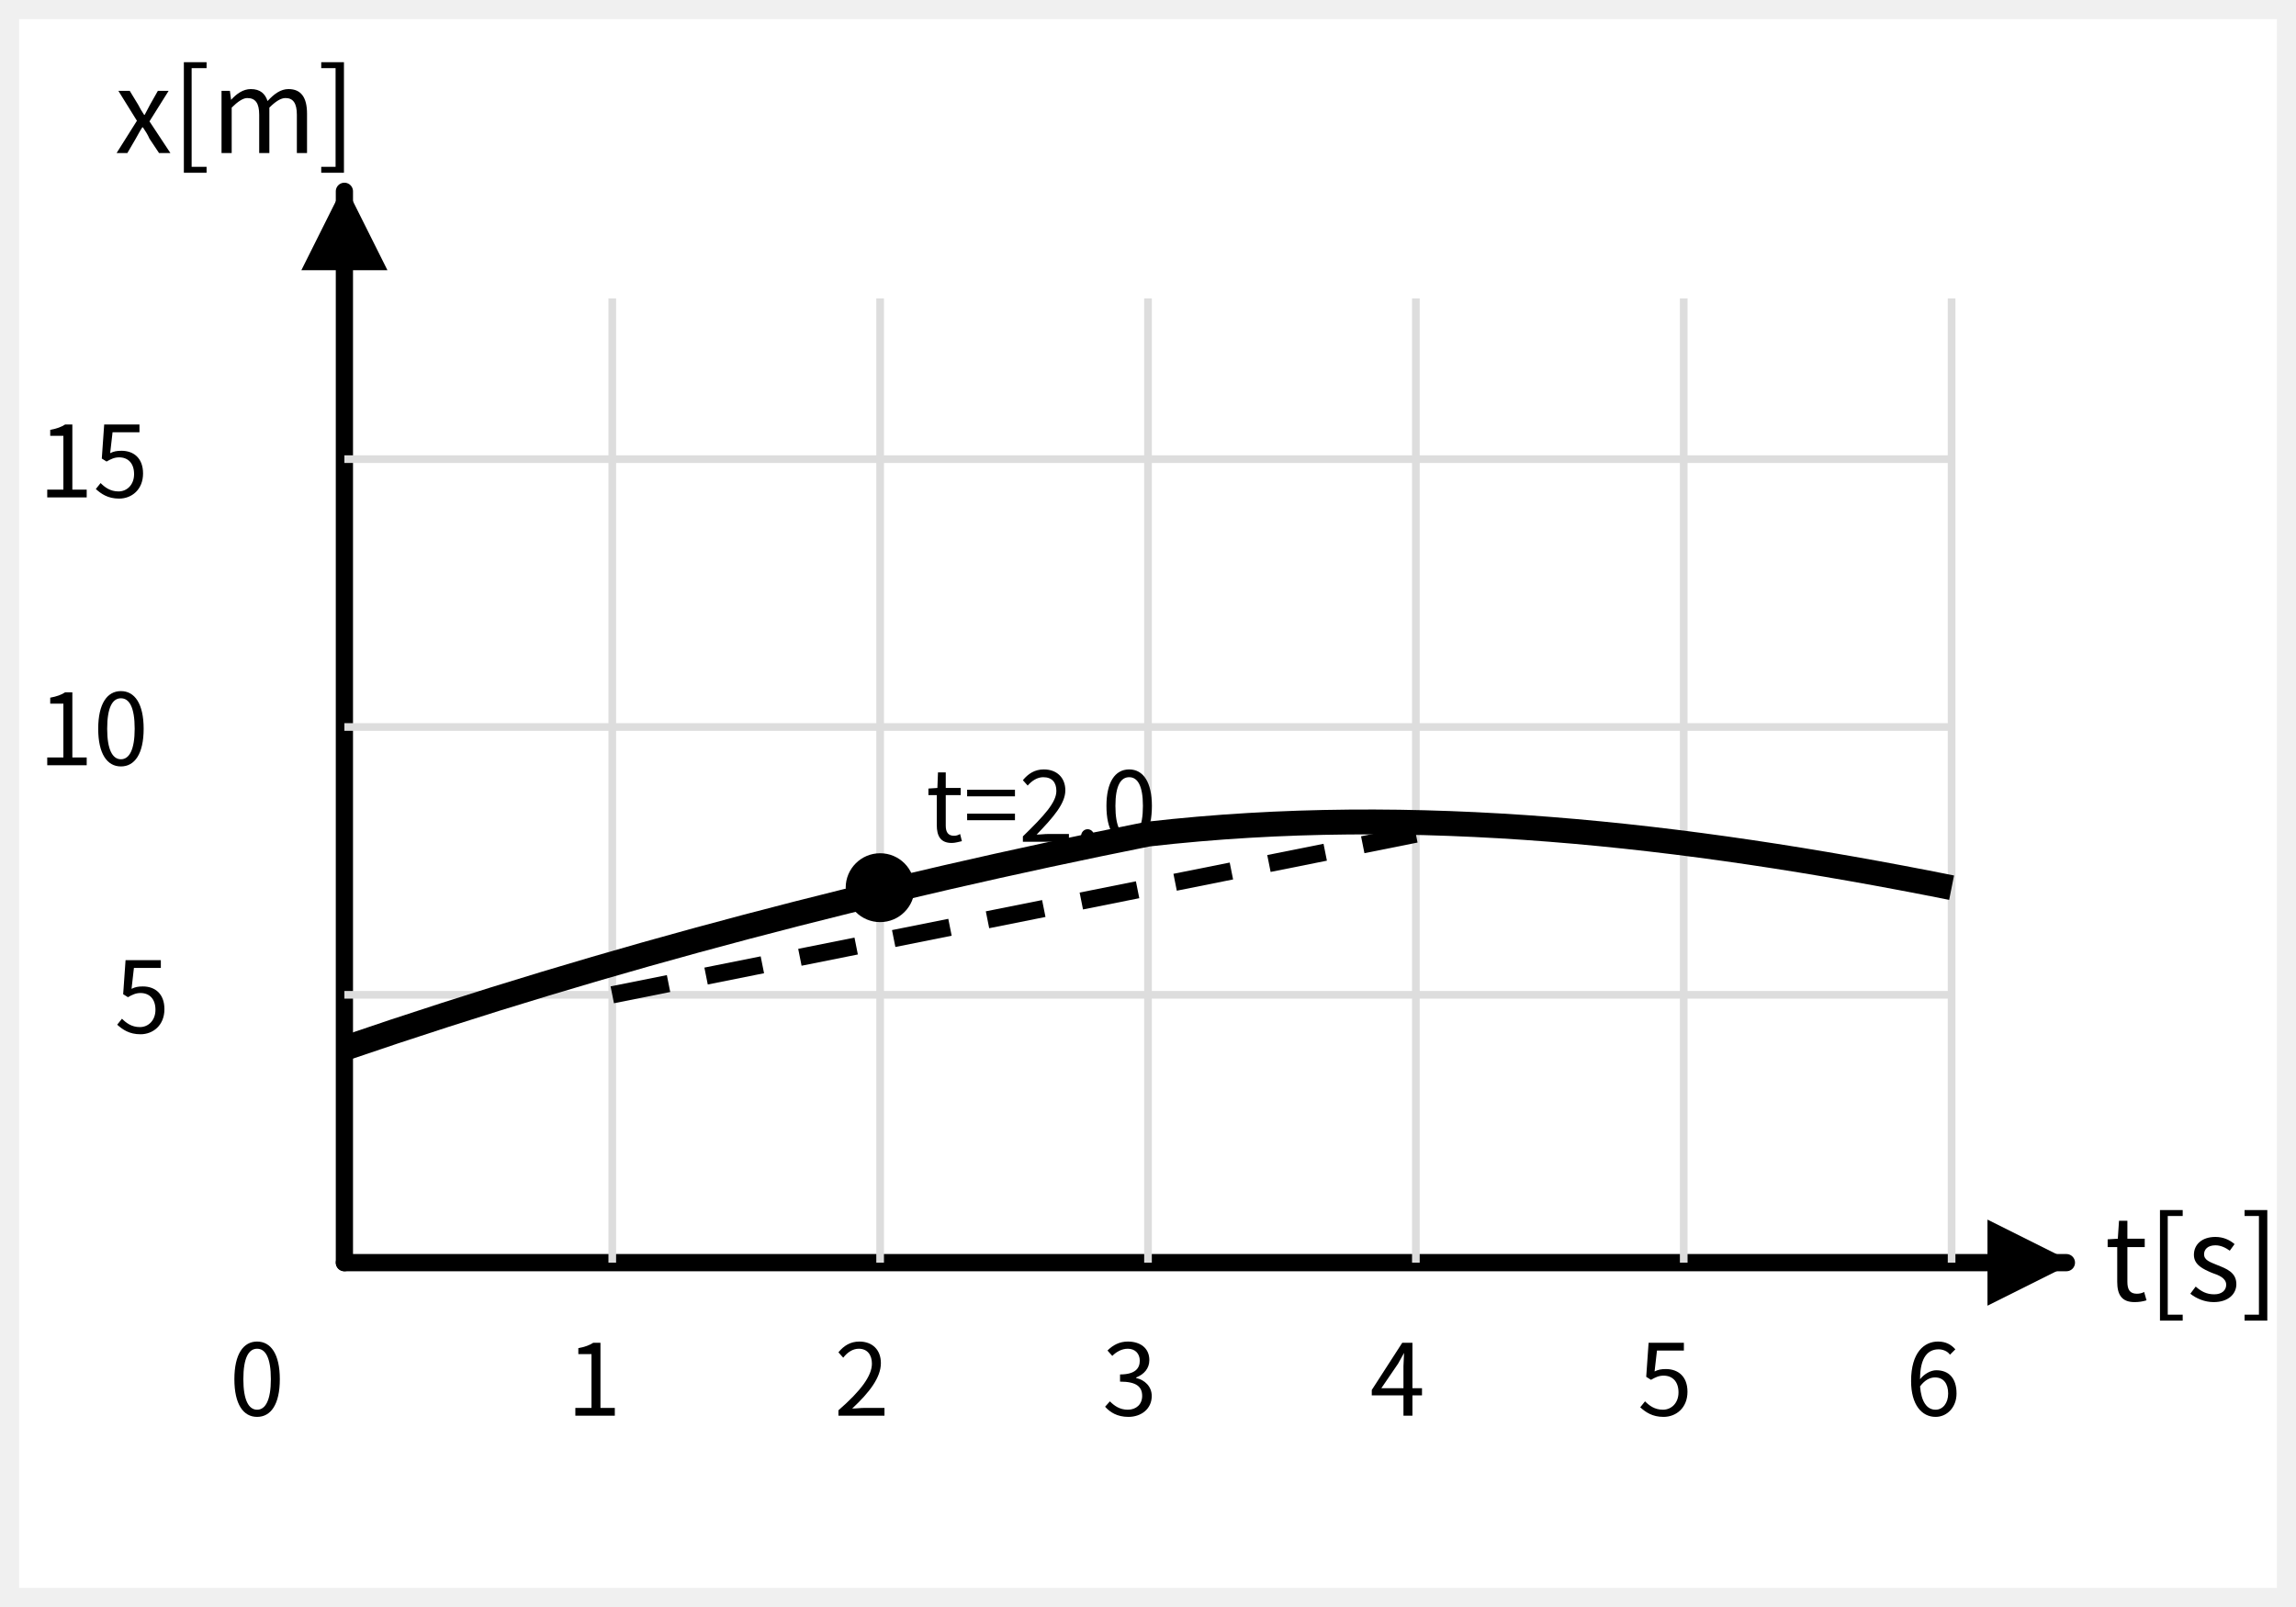
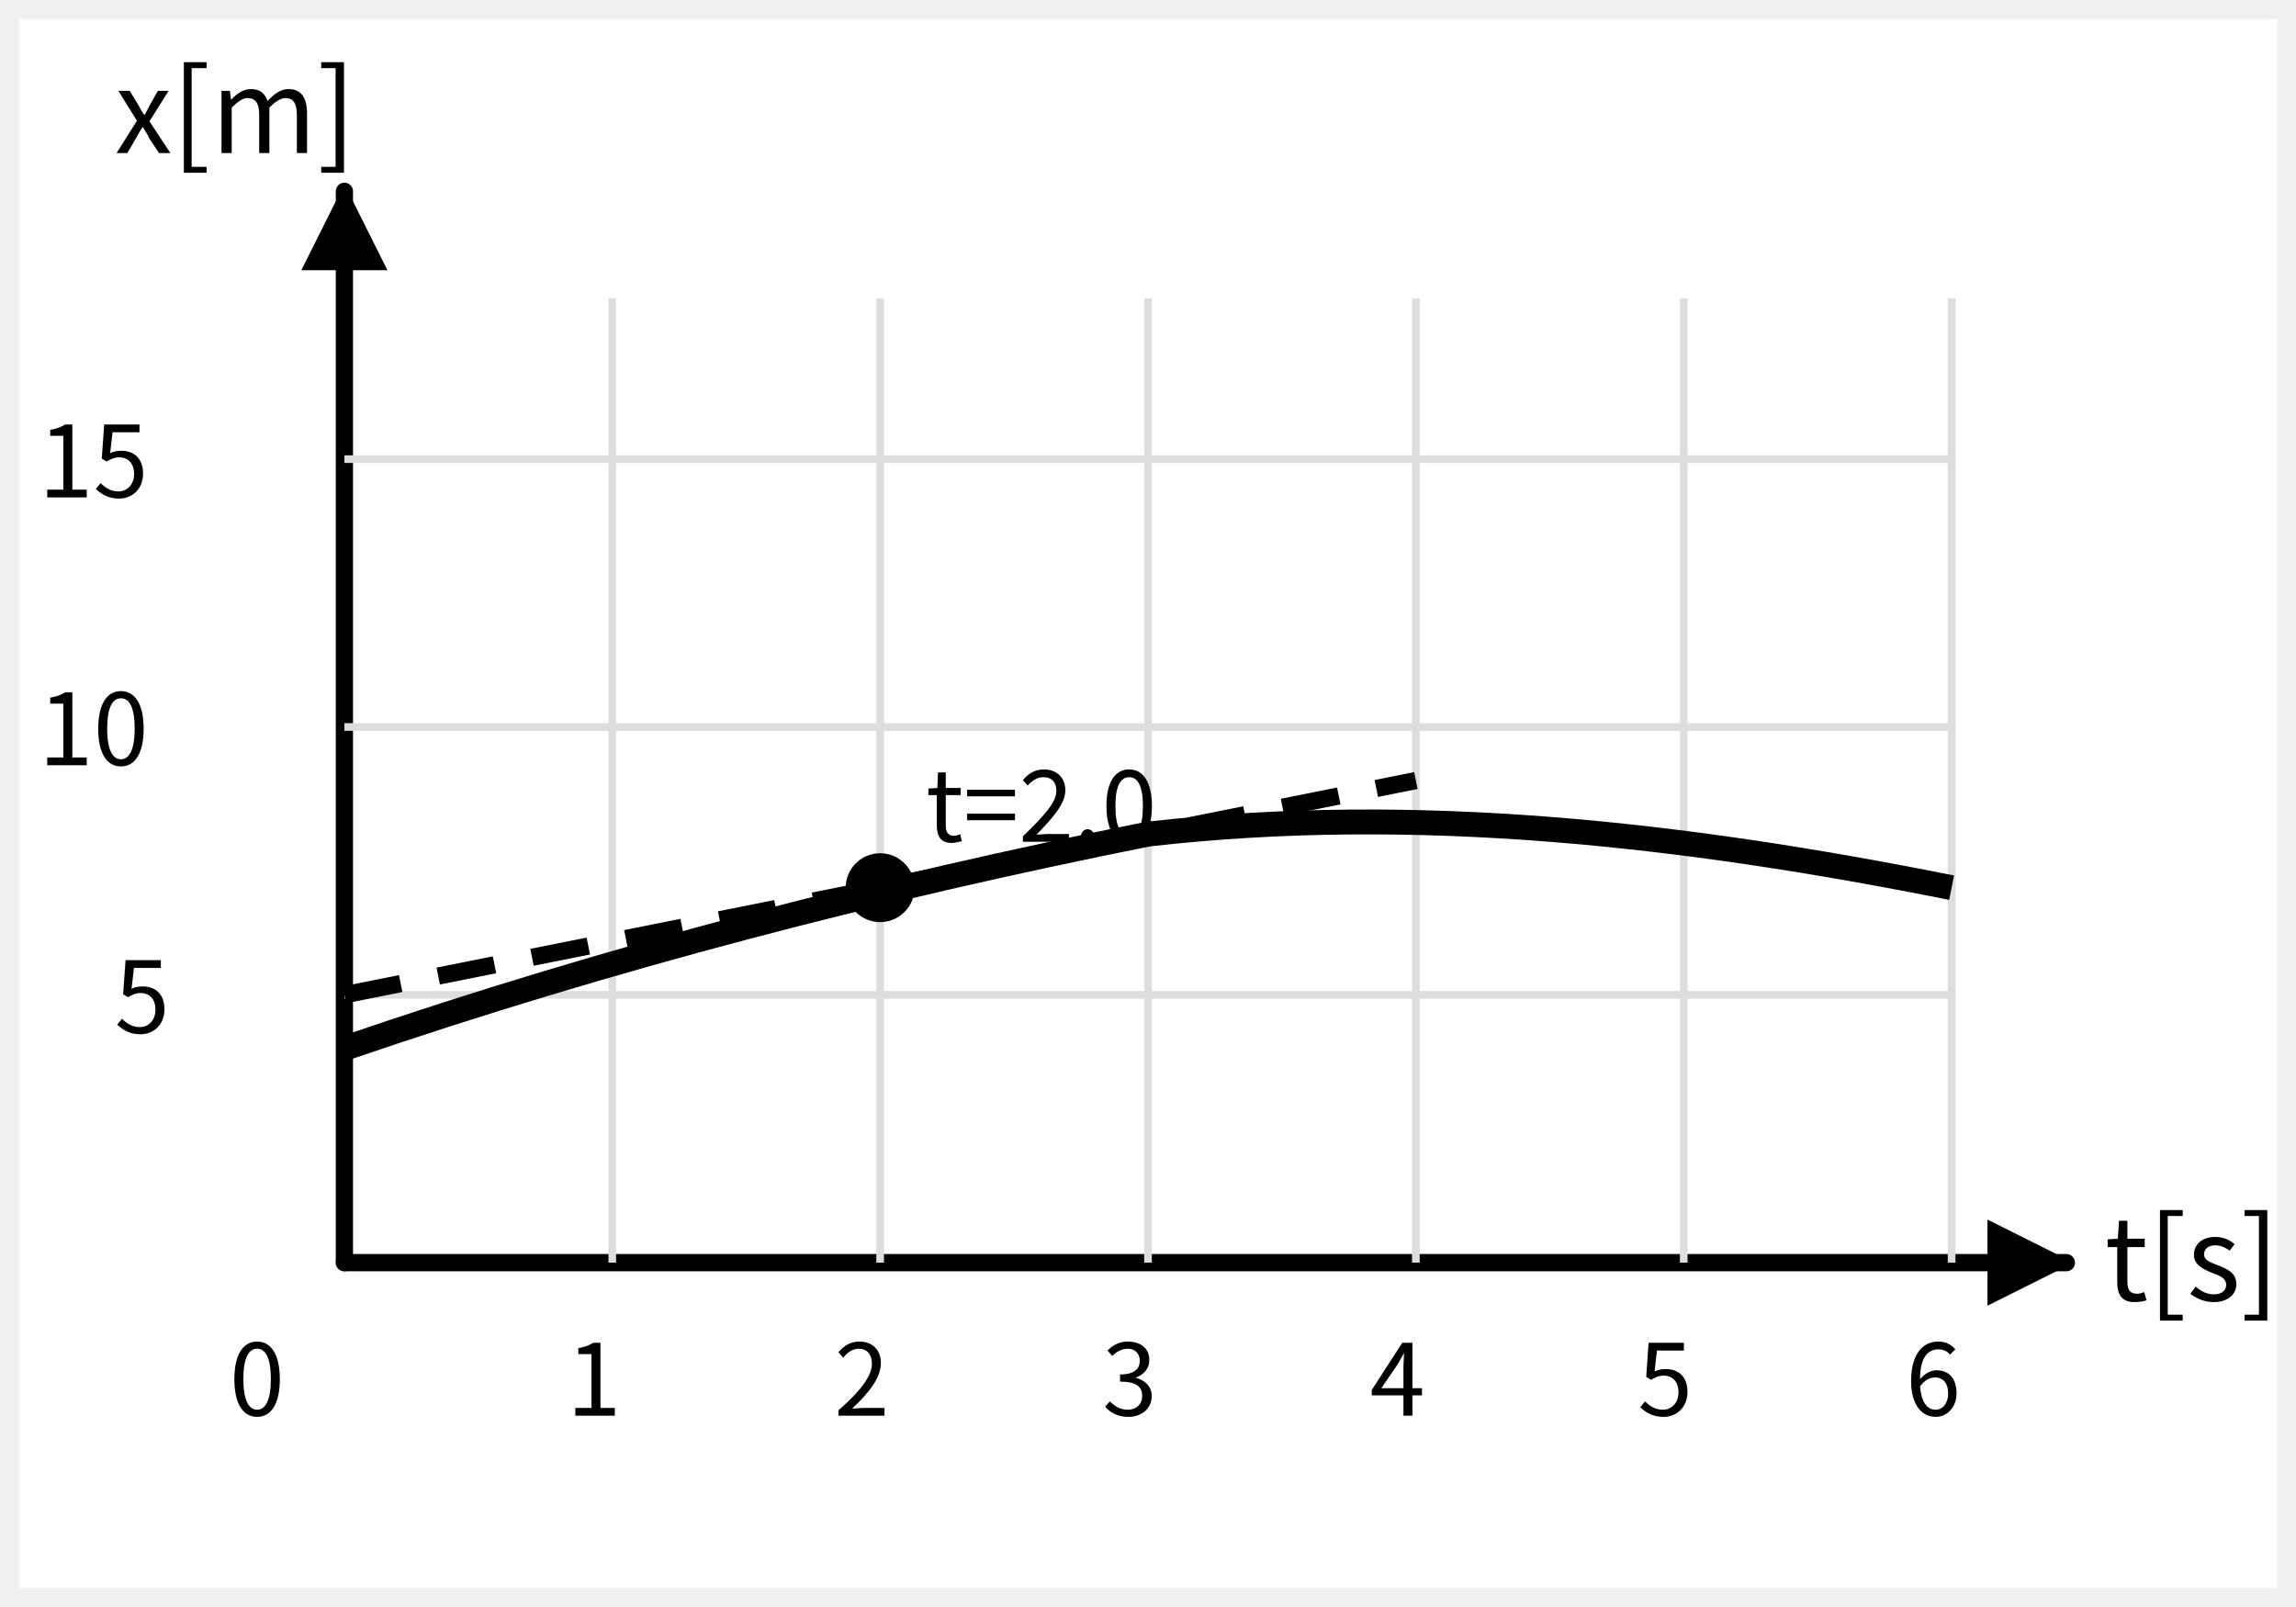
<svg xmlns="http://www.w3.org/2000/svg" width="60mm" height="42mm" viewBox="0 0 60 42">
  <style>
    .axis{stroke:#000;stroke-width:0.45;fill:none;stroke-linecap:round;}
    .grid{stroke:#ddd;stroke-width:0.2;fill:none;}
    .curve{stroke:#000;stroke-width:0.65;fill:none;}
    .tan{stroke:#000;stroke-width:0.45;stroke-dasharray:1.5 1;fill:none;}
    .label{font-family:'Noto Sans CJK JP','Yu Gothic','Hiragino Sans',sans-serif;font-size:3px;fill:#000;}
    .small{font-family:'Noto Sans CJK JP','Yu Gothic','Hiragino Sans',sans-serif;font-size:2.6px;fill:#000;}
  </style>
  <defs>
    <marker id="arrow" viewBox="0 0 6 6" refX="5.5" refY="3" markerWidth="5" markerHeight="5" orient="auto">
      <path d="M0,0 L6,3 L0,6 Z" fill="#000" />
    </marker>
  </defs>
  <rect x="0.5" y="0.5" width="59" height="41" fill="#fff" stroke="none" />
  <g transform="translate(9,33)">
    <line class="axis" x1="0" y1="0" x2="45" y2="0" marker-end="url(#arrow)" />
    <line class="axis" x1="0" y1="0" x2="0" y2="-28" marker-end="url(#arrow)" />
    <text class="label" x="46" y="1">t[s]</text>
    <text class="label" x="-6" y="-29">x[m]</text>
    <text class="small" x="-3" y="4">0</text>
    <g>
      <line class="grid" x1="7" y1="0" x2="7" y2="-25.2" />
      <line class="grid" x1="14" y1="0" x2="14" y2="-25.2" />
      <line class="grid" x1="21" y1="0" x2="21" y2="-25.2" />
      <line class="grid" x1="28" y1="0" x2="28" y2="-25.2" />
      <line class="grid" x1="35" y1="0" x2="35" y2="-25.2" />
      <line class="grid" x1="42" y1="0" x2="42" y2="-25.2" />
      <line class="grid" x1="0" y1="-7" x2="42" y2="-7" />
      <line class="grid" x1="0" y1="-14" x2="42" y2="-14" />
      <line class="grid" x1="0" y1="-21" x2="42" y2="-21" />
    </g>
    <g class="small">
      <text x="5.8" y="4">1</text>
      <text x="12.8" y="4">2</text>
      <text x="19.8" y="4">3</text>
      <text x="26.8" y="4">4</text>
      <text x="33.8" y="4">5</text>
      <text x="40.8" y="4">6</text>
      <text x="-6" y="-6">5</text>
      <text x="-8" y="-13">10</text>
      <text x="-8" y="-20">15</text>
    </g>
    <path class="curve" d="M0 -5.6 C7 -8.0 14 -9.8 21 -11.2 C28 -12.0 35 -11.2 42 -9.8" />
-     <line class="tan" x1="7" y1="-7" x2="28" y2="-11.2" />
+     <line class="tan" x1="0" y1="-7" x2="28" y2="-12.6" />
    <circle cx="14" cy="-9.8" r="0.9" fill="#000" />
    <text class="small" x="15.2" y="-11.0">t=2.0</text>
  </g>
</svg>
